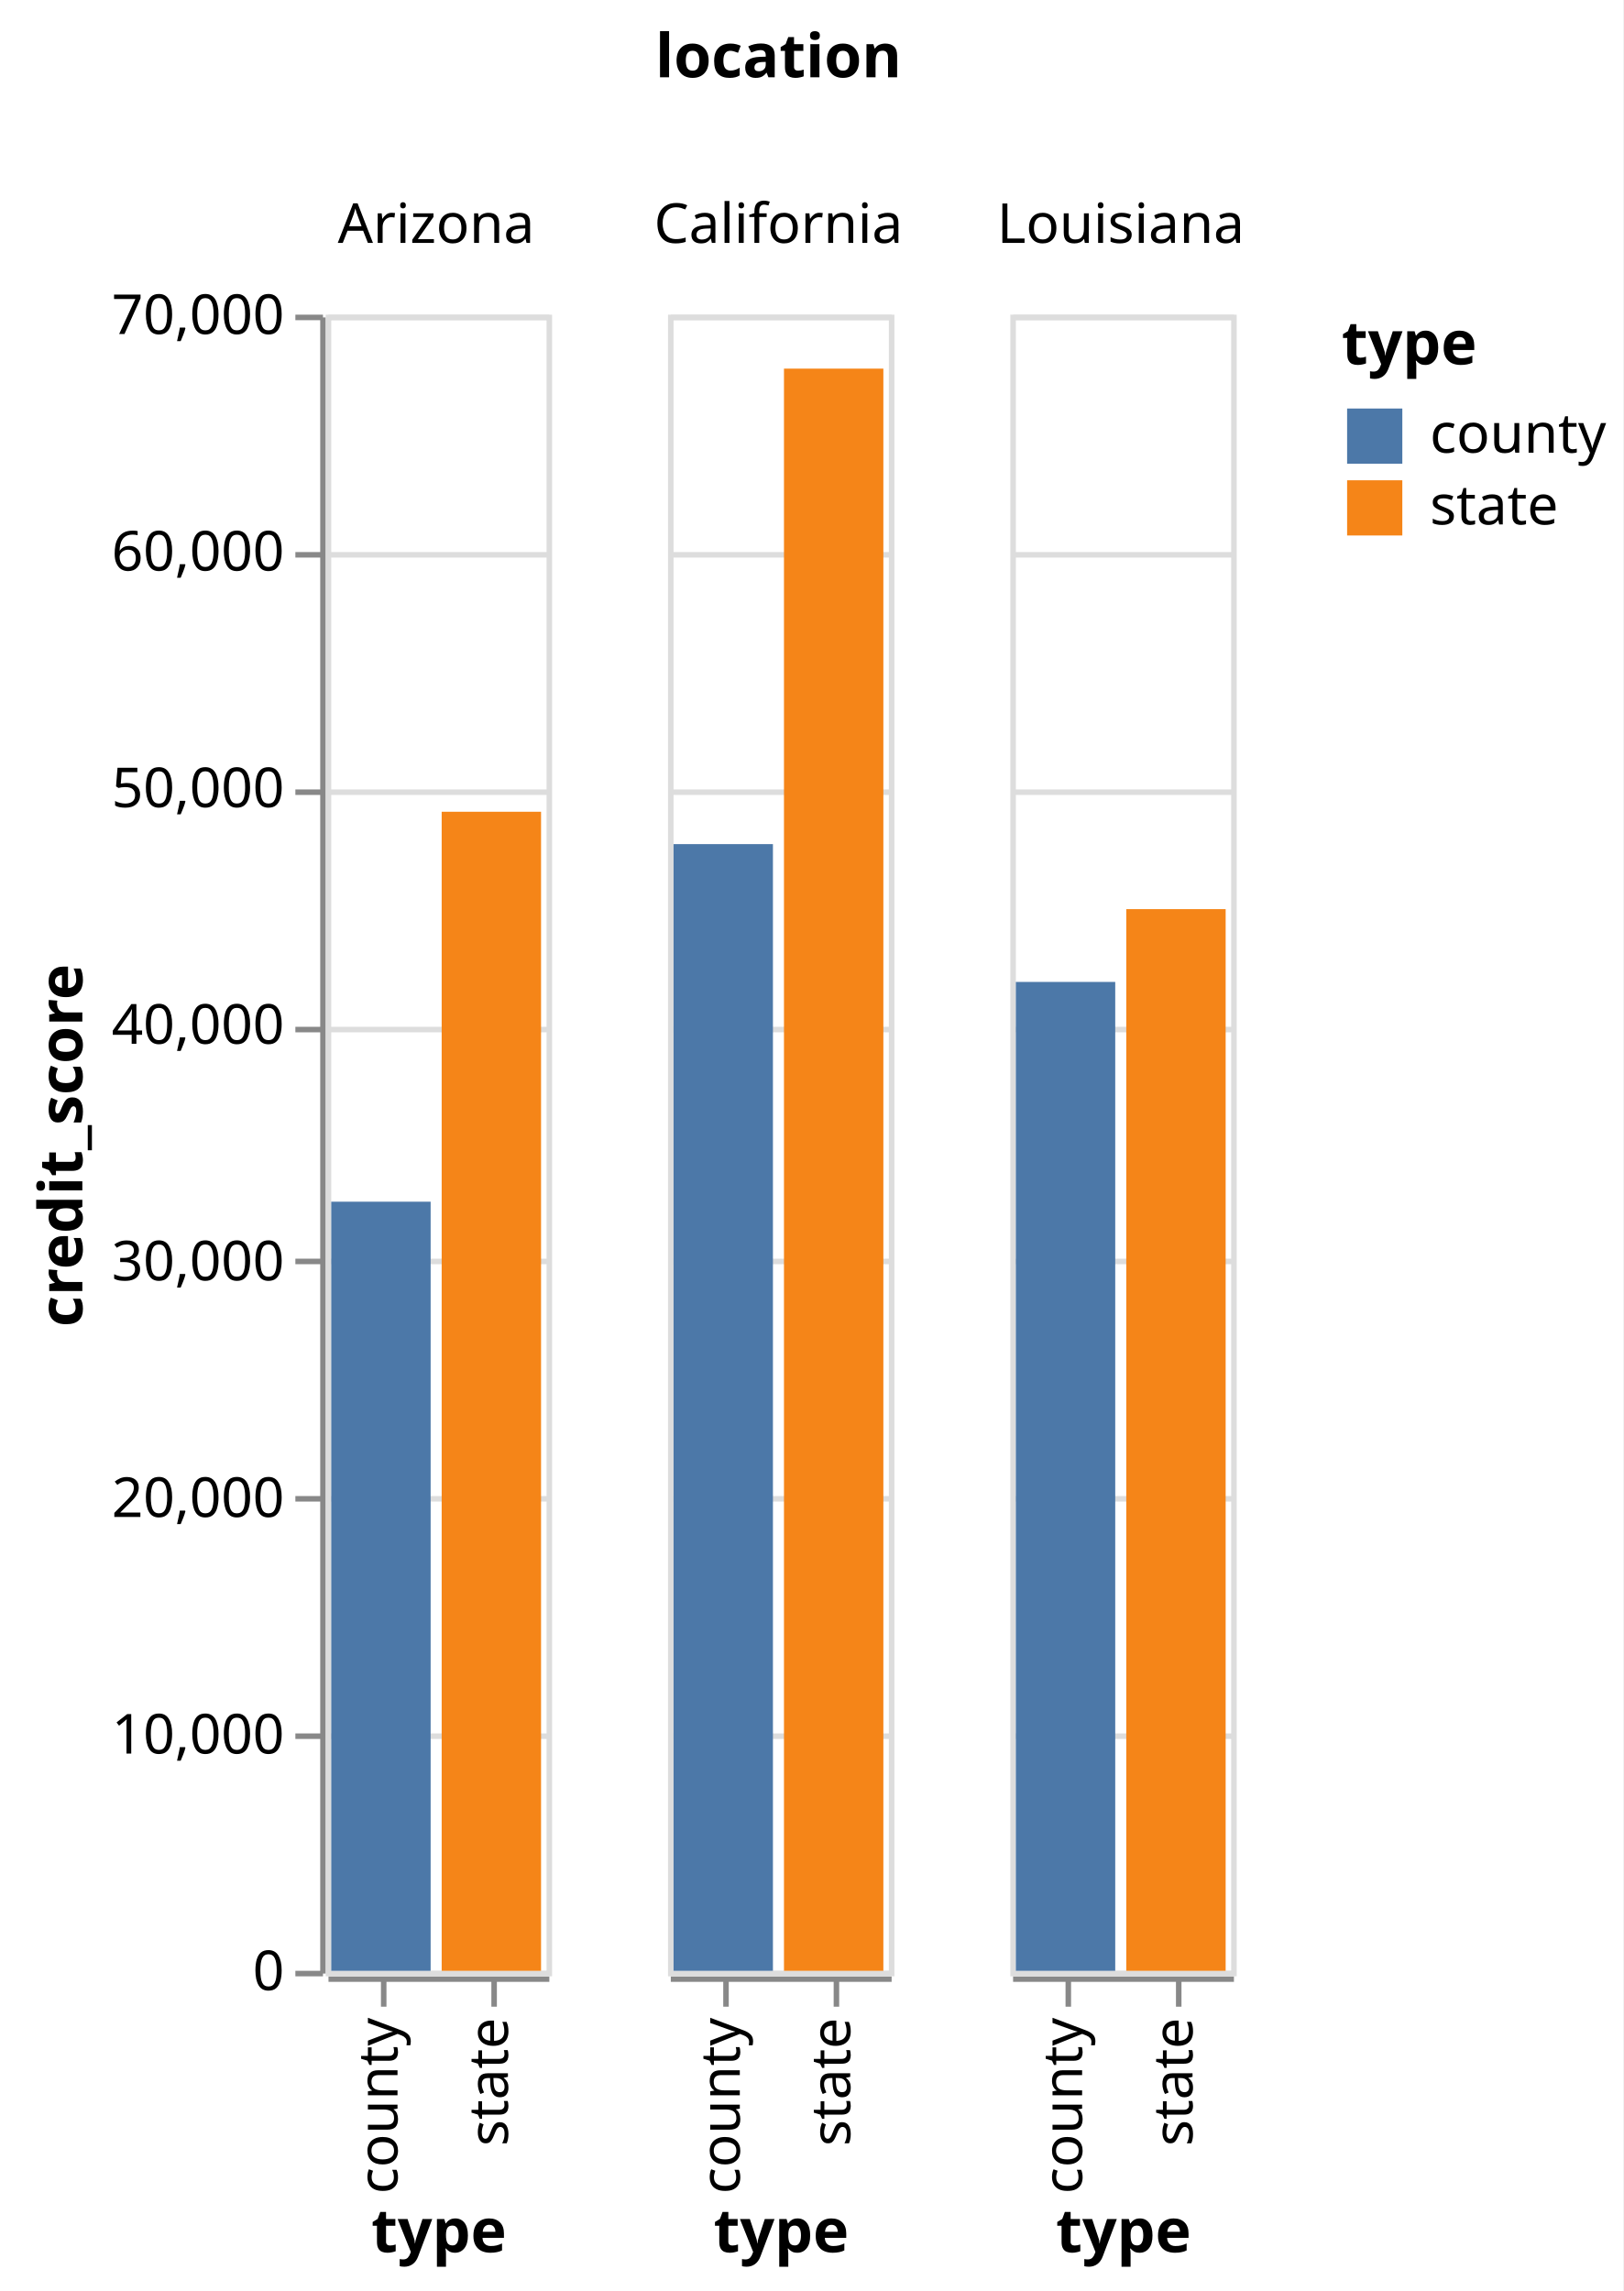
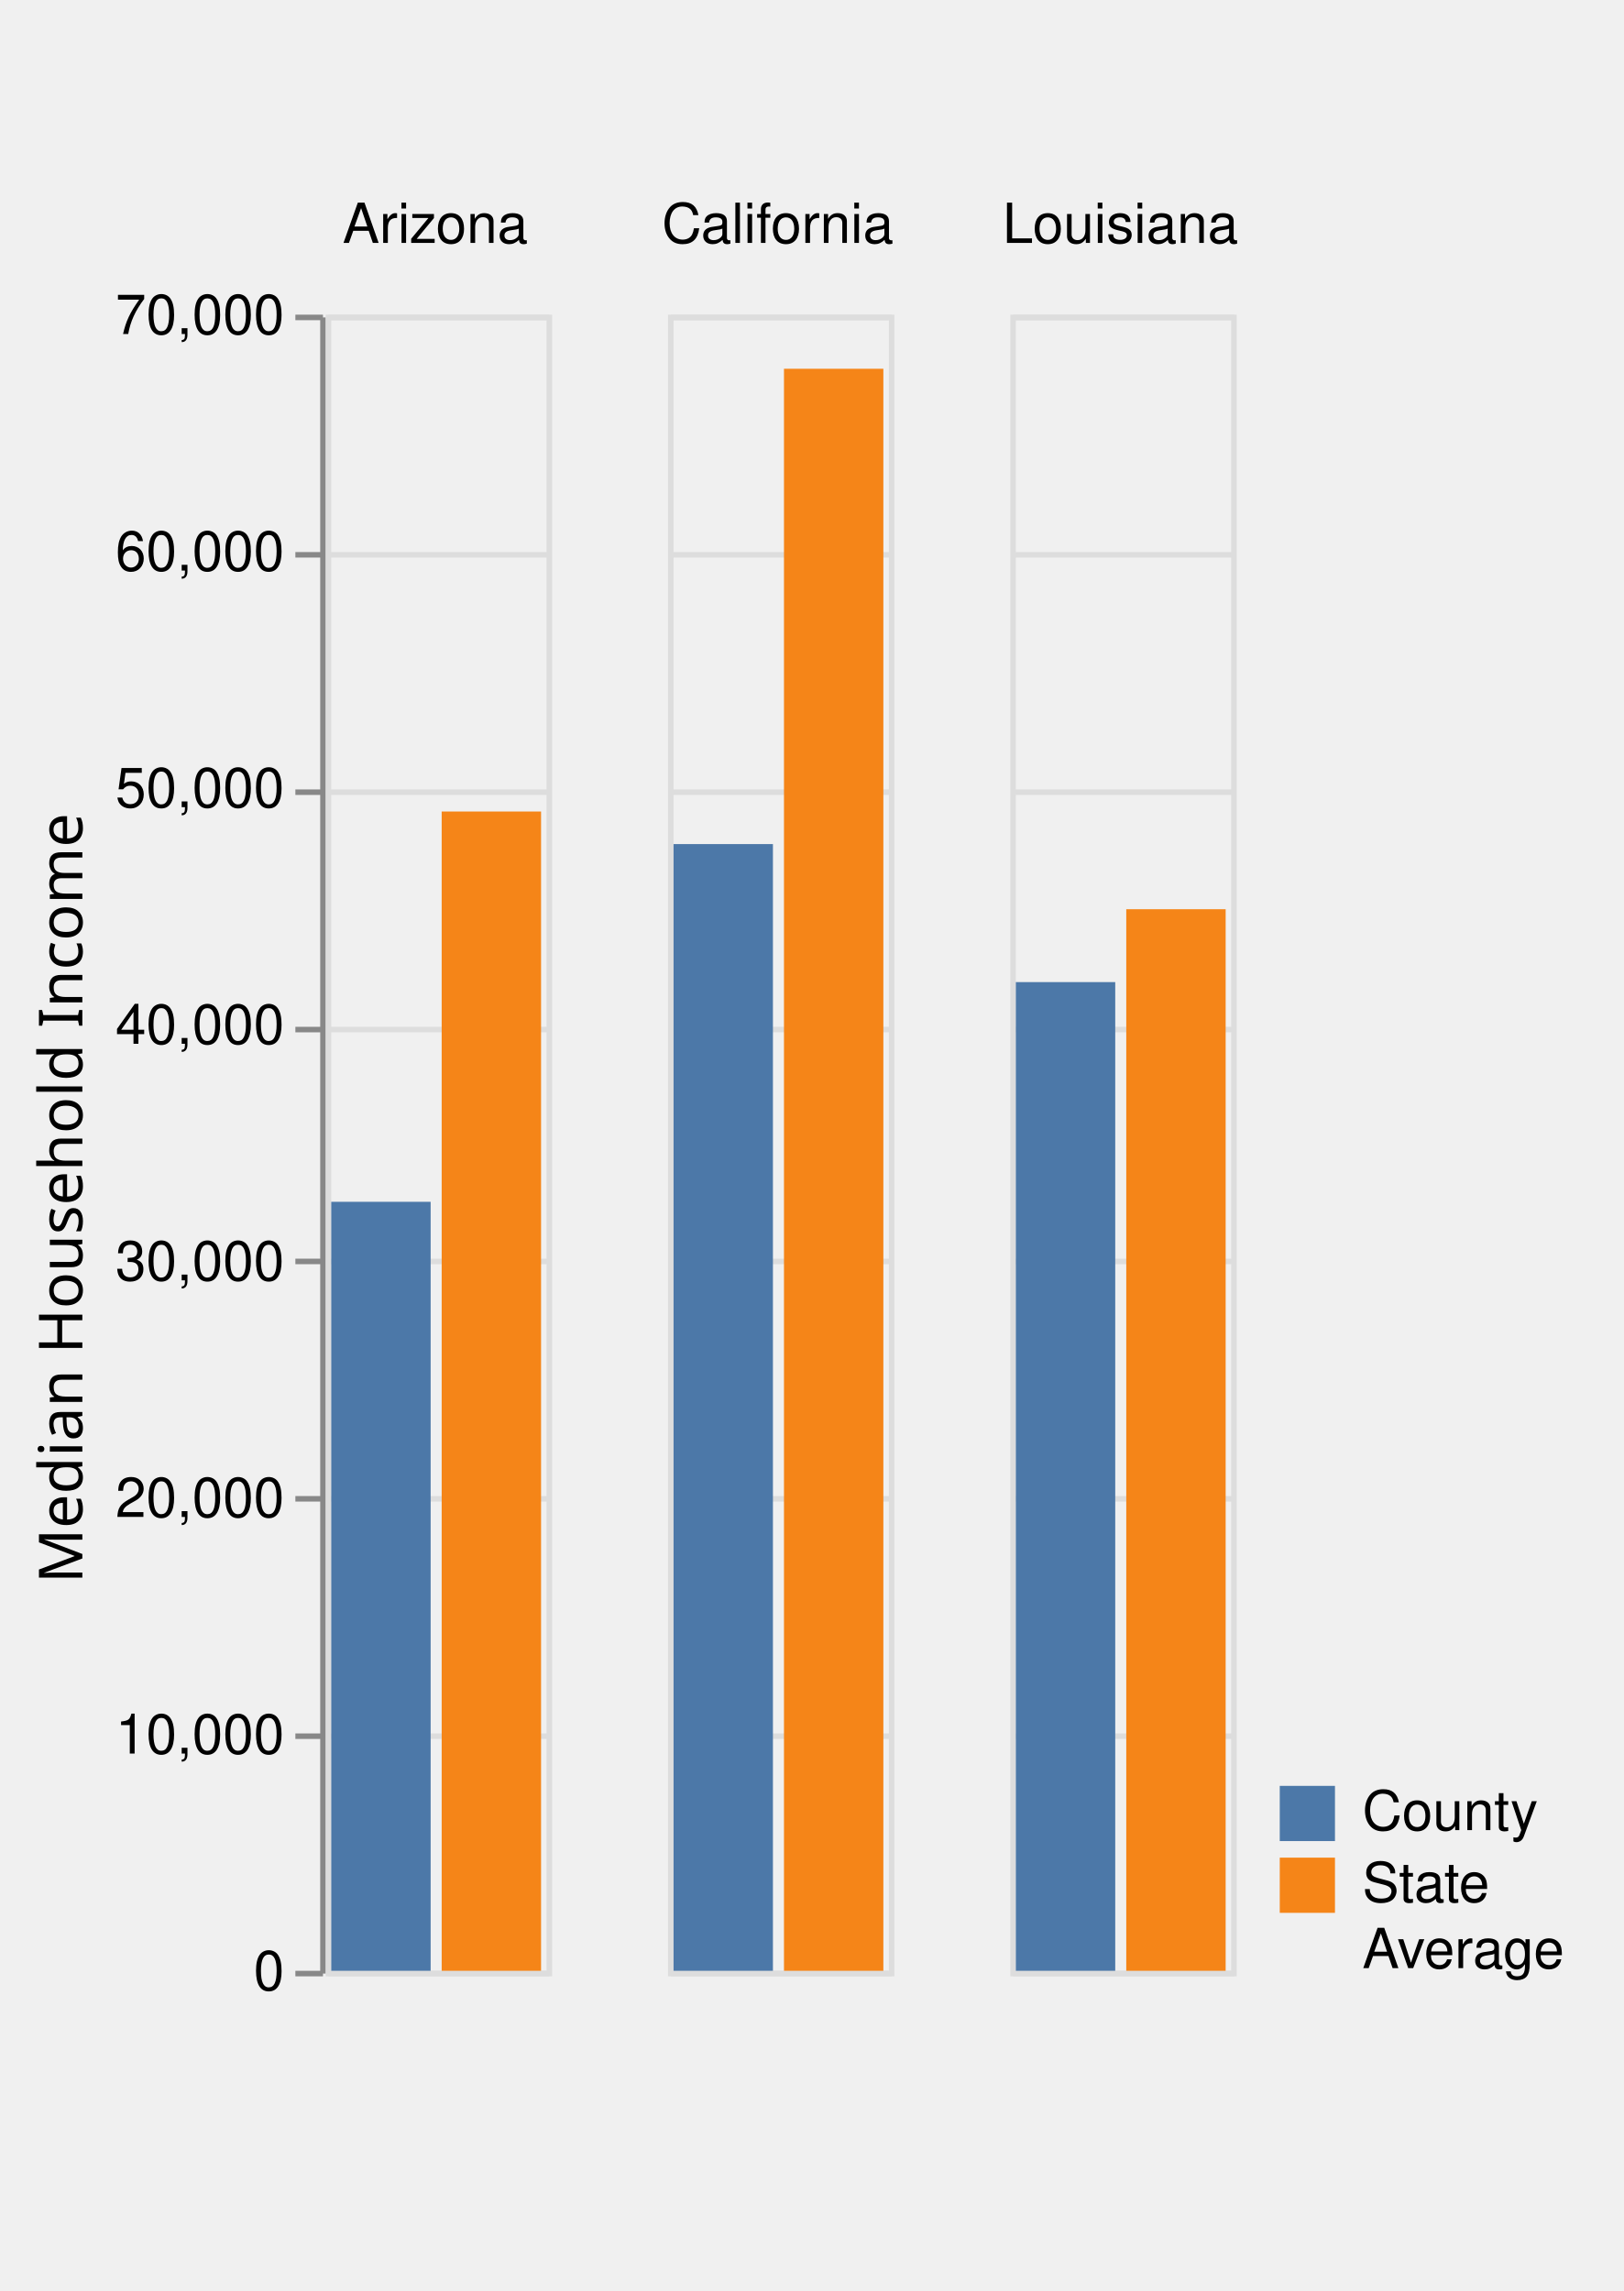
- <svg xmlns="http://www.w3.org/2000/svg" version="1.1" class="marks" width="294" height="415" viewBox="0 0 294 415">
-   <rect width="294" height="415" fill="white" />
-   <g fill="none" stroke-miterlimit="10" transform="translate(59,57)">
-     <g class="mark-group role-frame root" role="graphics-object" aria-roledescription="group mark container">
-       <g transform="translate(0,0)">
-         <path class="background" aria-hidden="true" d="M0,0h0v0h0Z" />
+ <svg xmlns="http://www.w3.org/2000/svg" version="1.1" id="Layer_1" x="0px" y="0px" viewBox="0 0 294 415" style="enable-background:new 0 0 294 415;" xml:space="preserve">
+   <style type="text/css">
+ 	.st0{fill:none;}
+ 	.st1{fill:none;stroke:#888888;stroke-miterlimit:10;}
+ 	.st2{font-family:'Helvetica';}
+ 	.st3{font-size:10px;}
+ 	.st4{font-family:'Helvetica-Bold';}
+ 	.st5{font-size:11px;}
+ 	.st6{display:none;}
+ 	.st7{fill:none;stroke:#DDDDDD;stroke-miterlimit:10;}
+ 	.st8{display:none;fill:none;stroke:#DDDDDD;stroke-miterlimit:10;}
+ 	.st9{fill:#4C78A8;}
+ 	.st10{fill:#F58518;}
+ 	.st11{display:none;fill:#F58518;}
+ 	.st12{enable-background:new    ;}
+ </style>
+   <path class="st0" d="M59,57L59,57L59,57L59,57z" />
+   <g transform="translate(-1,0)">
+     <path class="st0" d="M59,57L59,57v300l0,0V57z" />
+     <g>
+       <g>
+         <g transform="translate(0.5,0.5)">
+           <path pointer-events="none" class="st0" d="M59,57L59,57L59,57L59,57z" />
+           <g>
+             <g pointer-events="none">
+               <line class="st1" x1="59" y1="357" x2="54" y2="357" />
+               <line class="st1" x1="59" y1="314" x2="54" y2="314" />
+               <line class="st1" x1="59" y1="271" x2="54" y2="271" />
+               <line class="st1" x1="59" y1="228" x2="54" y2="228" />
+               <line class="st1" x1="59" y1="186" x2="54" y2="186" />
+               <line class="st1" x1="59" y1="143" x2="54" y2="143" />
+               <line class="st1" x1="59" y1="100" x2="54" y2="100" />
+               <line class="st1" x1="59" y1="57" x2="54" y2="57" />
+             </g>
+             <g pointer-events="none">
+               <text transform="matrix(1 0 0 1 46.4385 360)" class="st2 st3">0</text>
+               <text transform="matrix(1 0 0 1 21.4141 317.1428)" class="st2 st3">10,000</text>
+               <text transform="matrix(1 0 0 1 21.4141 274.2857)" class="st2 st3">20,000</text>
+               <text transform="matrix(1 0 0 1 21.4141 231.4286)" class="st2 st3">30,000</text>
+               <text transform="matrix(1 0 0 1 21.4141 188.5714)" class="st2 st3">40,000</text>
+               <text transform="matrix(1 0 0 1 21.4141 145.7143)" class="st2 st3">50,000</text>
+               <text transform="matrix(1 0 0 1 21.4141 102.8571)" class="st2 st3">60,000</text>
+               <text transform="matrix(1 0 0 1 21.4141 60)" class="st2 st3">70,000</text>
+             </g>
+             <g pointer-events="none">
+               <line class="st1" x1="59" y1="357" x2="59" y2="57" />
+             </g>
+             <g pointer-events="none">
+               <text transform="matrix(6.123234e-17 -1 1 6.123234e-17 15.4141 286.3398)" class="st4 st5">Median Household Income</text>
+             </g>
+           </g>
+           <path pointer-events="none" class="st6" d="M59,57" />
+         </g>
+       </g>
+     </g>
+     <path class="st6" d="M59,57" />
+   </g>
+   <g transform="translate(0,-1)">
+     <path class="st0" d="M59,57h40l0,0H59z" />
+     <g>
+       <g>
+         <g transform="translate(20,-20)">
+           <path pointer-events="none" class="st0" d="M59,57L59,57L59,57L59,57z" />
+           <g>
+             <g pointer-events="none">
+               <text transform="matrix(1 0 0 1 42.0469 65)" class="st2 st3">Arizona</text>
+             </g>
+           </g>
+           <path pointer-events="none" class="st6" d="M59,57" />
+         </g>
+       </g>
+     </g>
+     <path class="st6" d="M59,57" />
+   </g>
+   <g transform="translate(62,-1)">
+     <path class="st0" d="M59,57h40l0,0H59z" />
+     <g>
+       <g>
+         <g transform="translate(20,-20)">
+           <path pointer-events="none" class="st0" d="M59,57L59,57L59,57L59,57z" />
+           <g>
+             <g pointer-events="none">
+               <text transform="matrix(1 0 0 1 37.8794 65)" class="st2 st3">California</text>
+             </g>
+           </g>
+           <path pointer-events="none" class="st6" d="M59,57" />
+         </g>
+       </g>
+     </g>
+     <path class="st6" d="M59,57" />
+   </g>
+   <g transform="translate(124,-1)">
+     <path class="st0" d="M59,57h40l0,0H59z" />
+     <g>
+       <g>
+         <g transform="translate(20,-20)">
+           <path pointer-events="none" class="st0" d="M59,57L59,57L59,57L59,57z" />
+           <g>
+             <g pointer-events="none">
+               <text transform="matrix(1 0 0 1 37.5938 65)" class="st2 st3">Louisiana</text>
+             </g>
+           </g>
+           <path pointer-events="none" class="st6" d="M59,57" />
+         </g>
+       </g>
+     </g>
+     <path class="st6" d="M59,57" />
+   </g>
+   <g transform="translate(0,0)">
+     <path class="st7" d="M59.5,57.5h40v300h-40V57.5z" />
+     <g>
+       <g>
+         <g transform="translate(0.5,0.5)">
+           <path pointer-events="none" class="st0" d="M59,57L59,57L59,57L59,57z" />
+           <g>
+             <g pointer-events="none">
+               <line class="st7" x1="59" y1="357" x2="99" y2="357" />
+               <line class="st7" x1="59" y1="314" x2="99" y2="314" />
+               <line class="st7" x1="59" y1="271" x2="99" y2="271" />
+               <line class="st7" x1="59" y1="228" x2="99" y2="228" />
+               <line class="st7" x1="59" y1="186" x2="99" y2="186" />
+               <line class="st7" x1="59" y1="143" x2="99" y2="143" />
+               <line class="st7" x1="59" y1="100" x2="99" y2="100" />
+               <line class="st7" x1="59" y1="57" x2="99" y2="57" />
+             </g>
+           </g>
+           <path pointer-events="none" class="st8" d="M59,57" />
+         </g>
+       </g>
+       <g>
+         <path class="st9" d="M60,217.7h18V357H60V217.7z" />
+         <path class="st10" d="M80,147h18v210H80V147z" />
+       </g>
+     </g>
+     <path class="st11" d="M59,57" />
+   </g>
+   <g transform="translate(62,0)">
+     <path class="st7" d="M59.5,57.5h40v300h-40V57.5z" />
+     <g>
+       <g>
+         <g transform="translate(0.5,0.5)">
+           <path pointer-events="none" class="st0" d="M59,57L59,57L59,57L59,57z" />
+           <g>
+             <g pointer-events="none">
+               <line class="st7" x1="59" y1="357" x2="99" y2="357" />
+               <line class="st7" x1="59" y1="314" x2="99" y2="314" />
+               <line class="st7" x1="59" y1="271" x2="99" y2="271" />
+               <line class="st7" x1="59" y1="228" x2="99" y2="228" />
+               <line class="st7" x1="59" y1="186" x2="99" y2="186" />
+               <line class="st7" x1="59" y1="143" x2="99" y2="143" />
+               <line class="st7" x1="59" y1="100" x2="99" y2="100" />
+               <line class="st7" x1="59" y1="57" x2="99" y2="57" />
+             </g>
+           </g>
+           <path pointer-events="none" class="st8" d="M59,57" />
+         </g>
+       </g>
+       <g>
+         <path class="st9" d="M60,152.9h18V357H60V152.9z" />
+         <path class="st10" d="M80,66.8h18V357H80V66.8z" />
+       </g>
+     </g>
+     <path class="st11" d="M59,57" />
+   </g>
+   <g transform="translate(124,0)">
+     <path class="st7" d="M59.5,57.5h40v300h-40V57.5z" />
+     <g>
+       <g>
+         <g transform="translate(0.5,0.5)">
+           <path pointer-events="none" class="st0" d="M59,57L59,57L59,57L59,57z" />
+           <g>
+             <g pointer-events="none">
+               <line class="st7" x1="59" y1="357" x2="99" y2="357" />
+               <line class="st7" x1="59" y1="314" x2="99" y2="314" />
+               <line class="st7" x1="59" y1="271" x2="99" y2="271" />
+               <line class="st7" x1="59" y1="228" x2="99" y2="228" />
+               <line class="st7" x1="59" y1="186" x2="99" y2="186" />
+               <line class="st7" x1="59" y1="143" x2="99" y2="143" />
+               <line class="st7" x1="59" y1="100" x2="99" y2="100" />
+               <line class="st7" x1="59" y1="57" x2="99" y2="57" />
+             </g>
+           </g>
+           <path pointer-events="none" class="st8" d="M59,57" />
+         </g>
+       </g>
+       <g>
+         <path class="st9" d="M60,177.9h18V357H60V177.9z" />
+         <path class="st10" d="M80,164.7h18V357H80V164.7z" />
+       </g>
+     </g>
+     <path class="st11" d="M59,57" />
+   </g>
+   <path pointer-events="none" class="st0" d="M233.9,318.5h46v40h-46V318.5z" />
+   <g>
+     <g>
+       <g transform="translate(0,16)">
+         <path pointer-events="none" class="st0" d="M230.8,306.5L230.8,306.5L230.8,306.5L230.8,306.5z" />
        <g>
-           <g class="mark-group role-column-title column-title" role="graphics-object" aria-roledescription="group mark container">
-             <g transform="translate(82,-31)">
-               <path class="background" aria-hidden="true" d="M0,0h0v0h0Z" />
+           <g>
+             <g transform="translate(0,0)">
+               <path pointer-events="none" class="st0" d="M230.8,306.5h45.5v11h-45.5V306.5z" />
              <g>
-                 <g class="mark-group role-title">
-                   <g transform="translate(0,-21)">
-                     <path class="background" aria-hidden="true" d="M0,0h0v0h0Z" pointer-events="none" />
-                     <g>
-                       <g class="mark-text role-title-text" role="graphics-symbol" aria-roledescription="title" aria-label="Title text 'location'" pointer-events="none">
-                         <text text-anchor="middle" transform="translate(0,9)" font-family="sans-serif" font-size="11px" font-weight="bold" fill="#000" opacity="1">location</text>
-                       </g>
-                     </g>
-                     <path class="foreground" aria-hidden="true" d="" pointer-events="none" display="none" />
-                   </g>
+                 <g pointer-events="none">
+                   <path class="st9" d="M231.8,307.5h10v10h-10V307.5z" />
+                 </g>
+                 <g pointer-events="none">
+                   <text transform="matrix(1 0 0 1 246.7545 315.5098)" class="st2 st3">County</text>
                </g>
              </g>
-               <path class="foreground" aria-hidden="true" d="" display="none" />
-             </g>
-           </g>
-           <g class="mark-group role-row-header row_header" role="graphics-object" aria-roledescription="group mark container">
-             <g transform="translate(-1,0)">
-               <path class="background" aria-hidden="true" d="M0,0h0v300h0Z" />
+               <path pointer-events="none" class="st6" d="M230.8,306.5" />
+             </g>
+             <g transform="translate(0,13)">
+               <path pointer-events="none" class="st0" d="M230.8,306.5h45.5v11h-45.5V306.5z" />
              <g>
-                 <g class="mark-group role-axis" role="graphics-symbol" aria-roledescription="axis" aria-label="Y-axis titled 'credit_score' for a linear scale with values from 0 to 70,000">
-                   <g transform="translate(0.5,0.5)">
-                     <path class="background" aria-hidden="true" d="M0,0h0v0h0Z" pointer-events="none" />
-                     <g>
-                       <g class="mark-rule role-axis-tick" pointer-events="none">
-                         <line transform="translate(0,300)" x2="-5" y2="0" stroke="#888" stroke-width="1" opacity="1" />
-                         <line transform="translate(0,257)" x2="-5" y2="0" stroke="#888" stroke-width="1" opacity="1" />
-                         <line transform="translate(0,214)" x2="-5" y2="0" stroke="#888" stroke-width="1" opacity="1" />
-                         <line transform="translate(0,171)" x2="-5" y2="0" stroke="#888" stroke-width="1" opacity="1" />
-                         <line transform="translate(0,129)" x2="-5" y2="0" stroke="#888" stroke-width="1" opacity="1" />
-                         <line transform="translate(0,86)" x2="-5" y2="0" stroke="#888" stroke-width="1" opacity="1" />
-                         <line transform="translate(0,43)" x2="-5" y2="0" stroke="#888" stroke-width="1" opacity="1" />
-                         <line transform="translate(0,0)" x2="-5" y2="0" stroke="#888" stroke-width="1" opacity="1" />
-                       </g>
-                       <g class="mark-text role-axis-label" pointer-events="none">
-                         <text text-anchor="end" transform="translate(-7,303)" font-family="sans-serif" font-size="10px" fill="#000" opacity="1">0</text>
-                         <text text-anchor="end" transform="translate(-7,260.1429)" font-family="sans-serif" font-size="10px" fill="#000" opacity="1">10,000</text>
-                         <text text-anchor="end" transform="translate(-7,217.2857)" font-family="sans-serif" font-size="10px" fill="#000" opacity="1">20,000</text>
-                         <text text-anchor="end" transform="translate(-7,174.4286)" font-family="sans-serif" font-size="10px" fill="#000" opacity="1">30,000</text>
-                         <text text-anchor="end" transform="translate(-7,131.5714)" font-family="sans-serif" font-size="10px" fill="#000" opacity="1">40,000</text>
-                         <text text-anchor="end" transform="translate(-7,88.71429)" font-family="sans-serif" font-size="10px" fill="#000" opacity="1">50,000</text>
-                         <text text-anchor="end" transform="translate(-7,45.85714)" font-family="sans-serif" font-size="10px" fill="#000" opacity="1">60,000</text>
-                         <text text-anchor="end" transform="translate(-7,3)" font-family="sans-serif" font-size="10px" fill="#000" opacity="1">70,000</text>
-                       </g>
-                       <g class="mark-rule role-axis-domain" pointer-events="none">
-                         <line transform="translate(0,300)" x2="0" y2="-300" stroke="#888" stroke-width="1" opacity="1" />
-                       </g>
-                       <g class="mark-text role-axis-title" pointer-events="none">
-                         <text text-anchor="middle" transform="translate(-41.58594,150) rotate(-90) translate(0,-2)" font-family="sans-serif" font-size="11px" font-weight="bold" fill="#000" opacity="1">credit_score</text>
-                       </g>
-                     </g>
-                     <path class="foreground" aria-hidden="true" d="" pointer-events="none" display="none" />
-                   </g>
+                 <g pointer-events="none">
+                   <path class="st10" d="M231.8,307.5h10v10h-10V307.5z" />
+                 </g>
+                 <g pointer-events="none">
+                   <text transform="matrix(1 0 0 1 246.7545 315.5098)" class="st12">
+                     <tspan x="0" y="0" class="st2 st3">State </tspan>
+                     <tspan x="0" y="12" class="st2 st3">Average</tspan>
+                   </text>
                </g>
              </g>
-               <path class="foreground" aria-hidden="true" d="" display="none" />
-             </g>
-           </g>
-           <g class="mark-group role-column-header column_header" role="graphics-object" aria-roledescription="group mark container">
-             <g transform="translate(0,-1)">
-               <path class="background" aria-hidden="true" d="M0,0h40v0h-40Z" />
-               <g>
-                 <g class="mark-group role-title">
-                   <g transform="translate(20,-20)">
-                     <path class="background" aria-hidden="true" d="M0,0h0v0h0Z" pointer-events="none" />
-                     <g>
-                       <g class="mark-text role-title-text" role="graphics-symbol" aria-roledescription="title" aria-label="Title text 'Arizona'" pointer-events="none">
-                         <text text-anchor="middle" transform="translate(0,8)" font-family="sans-serif" font-size="10px" fill="#000" opacity="1">Arizona</text>
-                       </g>
-                     </g>
-                     <path class="foreground" aria-hidden="true" d="" pointer-events="none" display="none" />
-                   </g>
-                 </g>
-               </g>
-               <path class="foreground" aria-hidden="true" d="" display="none" />
-             </g>
-             <g transform="translate(62,-1)">
-               <path class="background" aria-hidden="true" d="M0,0h40v0h-40Z" />
-               <g>
-                 <g class="mark-group role-title">
-                   <g transform="translate(20,-20)">
-                     <path class="background" aria-hidden="true" d="M0,0h0v0h0Z" pointer-events="none" />
-                     <g>
-                       <g class="mark-text role-title-text" role="graphics-symbol" aria-roledescription="title" aria-label="Title text 'California'" pointer-events="none">
-                         <text text-anchor="middle" transform="translate(0,8)" font-family="sans-serif" font-size="10px" fill="#000" opacity="1">California</text>
-                       </g>
-                     </g>
-                     <path class="foreground" aria-hidden="true" d="" pointer-events="none" display="none" />
-                   </g>
-                 </g>
-               </g>
-               <path class="foreground" aria-hidden="true" d="" display="none" />
-             </g>
-             <g transform="translate(124,-1)">
-               <path class="background" aria-hidden="true" d="M0,0h40v0h-40Z" />
-               <g>
-                 <g class="mark-group role-title">
-                   <g transform="translate(20,-20)">
-                     <path class="background" aria-hidden="true" d="M0,0h0v0h0Z" pointer-events="none" />
-                     <g>
-                       <g class="mark-text role-title-text" role="graphics-symbol" aria-roledescription="title" aria-label="Title text 'Louisiana'" pointer-events="none">
-                         <text text-anchor="middle" transform="translate(0,8)" font-family="sans-serif" font-size="10px" fill="#000" opacity="1">Louisiana</text>
-                       </g>
-                     </g>
-                     <path class="foreground" aria-hidden="true" d="" pointer-events="none" display="none" />
-                   </g>
-                 </g>
-               </g>
-               <path class="foreground" aria-hidden="true" d="" display="none" />
-             </g>
-           </g>
-           <g class="mark-group role-column-footer column_footer" role="graphics-object" aria-roledescription="group mark container">
-             <g transform="translate(0,301)">
-               <path class="background" aria-hidden="true" d="M0,0h40v0h-40Z" />
-               <g>
-                 <g class="mark-group role-axis" role="graphics-symbol" aria-roledescription="axis" aria-label="X-axis titled 'type' for a discrete scale with 2 values: county, state">
-                   <g transform="translate(0.5,0.5)">
-                     <path class="background" aria-hidden="true" d="M0,0h0v0h0Z" pointer-events="none" />
-                     <g>
-                       <g class="mark-rule role-axis-tick" pointer-events="none">
-                         <line transform="translate(10,0)" x2="0" y2="5" stroke="#888" stroke-width="1" opacity="1" />
-                         <line transform="translate(30,0)" x2="0" y2="5" stroke="#888" stroke-width="1" opacity="1" />
-                       </g>
-                       <g class="mark-text role-axis-label" pointer-events="none">
-                         <text text-anchor="end" transform="translate(9.5,7) rotate(270) translate(0,3)" font-family="sans-serif" font-size="10px" fill="#000" opacity="1">county</text>
-                         <text text-anchor="end" transform="translate(29.5,7) rotate(270) translate(0,3)" font-family="sans-serif" font-size="10px" fill="#000" opacity="1">state</text>
-                       </g>
-                       <g class="mark-rule role-axis-domain" pointer-events="none">
-                         <line transform="translate(0,0)" x2="40" y2="0" stroke="#888" stroke-width="1" opacity="1" />
-                       </g>
-                       <g class="mark-text role-axis-title" pointer-events="none">
-                         <text text-anchor="middle" transform="translate(20,49.46289)" font-family="sans-serif" font-size="11px" font-weight="bold" fill="#000" opacity="1">type</text>
-                       </g>
-                     </g>
-                     <path class="foreground" aria-hidden="true" d="" pointer-events="none" display="none" />
-                   </g>
-                 </g>
-               </g>
-               <path class="foreground" aria-hidden="true" d="" display="none" />
-             </g>
-             <g transform="translate(62,301)">
-               <path class="background" aria-hidden="true" d="M0,0h40v0h-40Z" />
-               <g>
-                 <g class="mark-group role-axis" role="graphics-symbol" aria-roledescription="axis" aria-label="X-axis titled 'type' for a discrete scale with 2 values: county, state">
-                   <g transform="translate(0.5,0.5)">
-                     <path class="background" aria-hidden="true" d="M0,0h0v0h0Z" pointer-events="none" />
-                     <g>
-                       <g class="mark-rule role-axis-tick" pointer-events="none">
-                         <line transform="translate(10,0)" x2="0" y2="5" stroke="#888" stroke-width="1" opacity="1" />
-                         <line transform="translate(30,0)" x2="0" y2="5" stroke="#888" stroke-width="1" opacity="1" />
-                       </g>
-                       <g class="mark-text role-axis-label" pointer-events="none">
-                         <text text-anchor="end" transform="translate(9.5,7) rotate(270) translate(0,3)" font-family="sans-serif" font-size="10px" fill="#000" opacity="1">county</text>
-                         <text text-anchor="end" transform="translate(29.5,7) rotate(270) translate(0,3)" font-family="sans-serif" font-size="10px" fill="#000" opacity="1">state</text>
-                       </g>
-                       <g class="mark-rule role-axis-domain" pointer-events="none">
-                         <line transform="translate(0,0)" x2="40" y2="0" stroke="#888" stroke-width="1" opacity="1" />
-                       </g>
-                       <g class="mark-text role-axis-title" pointer-events="none">
-                         <text text-anchor="middle" transform="translate(20,49.46289)" font-family="sans-serif" font-size="11px" font-weight="bold" fill="#000" opacity="1">type</text>
-                       </g>
-                     </g>
-                     <path class="foreground" aria-hidden="true" d="" pointer-events="none" display="none" />
-                   </g>
-                 </g>
-               </g>
-               <path class="foreground" aria-hidden="true" d="" display="none" />
-             </g>
-             <g transform="translate(124,301)">
-               <path class="background" aria-hidden="true" d="M0,0h40v0h-40Z" />
-               <g>
-                 <g class="mark-group role-axis" role="graphics-symbol" aria-roledescription="axis" aria-label="X-axis titled 'type' for a discrete scale with 2 values: county, state">
-                   <g transform="translate(0.5,0.5)">
-                     <path class="background" aria-hidden="true" d="M0,0h0v0h0Z" pointer-events="none" />
-                     <g>
-                       <g class="mark-rule role-axis-tick" pointer-events="none">
-                         <line transform="translate(10,0)" x2="0" y2="5" stroke="#888" stroke-width="1" opacity="1" />
-                         <line transform="translate(30,0)" x2="0" y2="5" stroke="#888" stroke-width="1" opacity="1" />
-                       </g>
-                       <g class="mark-text role-axis-label" pointer-events="none">
-                         <text text-anchor="end" transform="translate(9.5,7) rotate(270) translate(0,3)" font-family="sans-serif" font-size="10px" fill="#000" opacity="1">county</text>
-                         <text text-anchor="end" transform="translate(29.5,7) rotate(270) translate(0,3)" font-family="sans-serif" font-size="10px" fill="#000" opacity="1">state</text>
-                       </g>
-                       <g class="mark-rule role-axis-domain" pointer-events="none">
-                         <line transform="translate(0,0)" x2="40" y2="0" stroke="#888" stroke-width="1" opacity="1" />
-                       </g>
-                       <g class="mark-text role-axis-title" pointer-events="none">
-                         <text text-anchor="middle" transform="translate(20,49.46289)" font-family="sans-serif" font-size="11px" font-weight="bold" fill="#000" opacity="1">type</text>
-                       </g>
-                     </g>
-                     <path class="foreground" aria-hidden="true" d="" pointer-events="none" display="none" />
-                   </g>
-                 </g>
-               </g>
-               <path class="foreground" aria-hidden="true" d="" display="none" />
-             </g>
-           </g>
-           <g class="mark-group role-scope cell" role="graphics-object" aria-roledescription="group mark container">
-             <g transform="translate(0,0)">
-               <path class="background" aria-hidden="true" d="M0.5,0.5h40v300h-40Z" stroke="#ddd" />
-               <g>
-                 <g class="mark-group role-axis" role="graphics-symbol" aria-roledescription="axis" aria-label="Y-axis for a linear scale with values from 0 to 70,000">
-                   <g transform="translate(0.5,0.5)">
-                     <path class="background" aria-hidden="true" d="M0,0h0v0h0Z" pointer-events="none" />
-                     <g>
-                       <g class="mark-rule role-axis-grid" pointer-events="none">
-                         <line transform="translate(0,300)" x2="40" y2="0" stroke="#ddd" stroke-width="1" opacity="1" />
-                         <line transform="translate(0,257)" x2="40" y2="0" stroke="#ddd" stroke-width="1" opacity="1" />
-                         <line transform="translate(0,214)" x2="40" y2="0" stroke="#ddd" stroke-width="1" opacity="1" />
-                         <line transform="translate(0,171)" x2="40" y2="0" stroke="#ddd" stroke-width="1" opacity="1" />
-                         <line transform="translate(0,129)" x2="40" y2="0" stroke="#ddd" stroke-width="1" opacity="1" />
-                         <line transform="translate(0,86)" x2="40" y2="0" stroke="#ddd" stroke-width="1" opacity="1" />
-                         <line transform="translate(0,43)" x2="40" y2="0" stroke="#ddd" stroke-width="1" opacity="1" />
-                         <line transform="translate(0,0)" x2="40" y2="0" stroke="#ddd" stroke-width="1" opacity="1" />
-                       </g>
-                     </g>
-                     <path class="foreground" aria-hidden="true" d="" pointer-events="none" display="none" />
-                   </g>
-                 </g>
-                 <g class="mark-rect role-mark child_marks" role="graphics-symbol" aria-roledescription="rect mark container">
-                   <path d="M1,160.68h18v139.32h-18Z" fill="#4c78a8" />
-                   <path d="M21,90.043h18v209.957h-18Z" fill="#f58518" />
-                 </g>
-               </g>
-               <path class="foreground" aria-hidden="true" d="" display="none" />
-             </g>
-             <g transform="translate(62,0)">
-               <path class="background" aria-hidden="true" d="M0.5,0.5h40v300h-40Z" stroke="#ddd" />
-               <g>
-                 <g class="mark-group role-axis" role="graphics-symbol" aria-roledescription="axis" aria-label="Y-axis for a linear scale with values from 0 to 70,000">
-                   <g transform="translate(0.5,0.5)">
-                     <path class="background" aria-hidden="true" d="M0,0h0v0h0Z" pointer-events="none" />
-                     <g>
-                       <g class="mark-rule role-axis-grid" pointer-events="none">
-                         <line transform="translate(0,300)" x2="40" y2="0" stroke="#ddd" stroke-width="1" opacity="1" />
-                         <line transform="translate(0,257)" x2="40" y2="0" stroke="#ddd" stroke-width="1" opacity="1" />
-                         <line transform="translate(0,214)" x2="40" y2="0" stroke="#ddd" stroke-width="1" opacity="1" />
-                         <line transform="translate(0,171)" x2="40" y2="0" stroke="#ddd" stroke-width="1" opacity="1" />
-                         <line transform="translate(0,129)" x2="40" y2="0" stroke="#ddd" stroke-width="1" opacity="1" />
-                         <line transform="translate(0,86)" x2="40" y2="0" stroke="#ddd" stroke-width="1" opacity="1" />
-                         <line transform="translate(0,43)" x2="40" y2="0" stroke="#ddd" stroke-width="1" opacity="1" />
-                         <line transform="translate(0,0)" x2="40" y2="0" stroke="#ddd" stroke-width="1" opacity="1" />
-                       </g>
-                     </g>
-                     <path class="foreground" aria-hidden="true" d="" pointer-events="none" display="none" />
-                   </g>
-                 </g>
-                 <g class="mark-rect role-mark child_marks" role="graphics-symbol" aria-roledescription="rect mark container">
-                   <path d="M1,95.906h18v204.094h-18Z" fill="#4c78a8" />
-                   <path d="M21,9.775h18v290.225h-18Z" fill="#f58518" />
-                 </g>
-               </g>
-               <path class="foreground" aria-hidden="true" d="" display="none" />
-             </g>
-             <g transform="translate(124,0)">
-               <path class="background" aria-hidden="true" d="M0.5,0.5h40v300h-40Z" stroke="#ddd" />
-               <g>
-                 <g class="mark-group role-axis" role="graphics-symbol" aria-roledescription="axis" aria-label="Y-axis for a linear scale with values from 0 to 70,000">
-                   <g transform="translate(0.5,0.5)">
-                     <path class="background" aria-hidden="true" d="M0,0h0v0h0Z" pointer-events="none" />
-                     <g>
-                       <g class="mark-rule role-axis-grid" pointer-events="none">
-                         <line transform="translate(0,300)" x2="40" y2="0" stroke="#ddd" stroke-width="1" opacity="1" />
-                         <line transform="translate(0,257)" x2="40" y2="0" stroke="#ddd" stroke-width="1" opacity="1" />
-                         <line transform="translate(0,214)" x2="40" y2="0" stroke="#ddd" stroke-width="1" opacity="1" />
-                         <line transform="translate(0,171)" x2="40" y2="0" stroke="#ddd" stroke-width="1" opacity="1" />
-                         <line transform="translate(0,129)" x2="40" y2="0" stroke="#ddd" stroke-width="1" opacity="1" />
-                         <line transform="translate(0,86)" x2="40" y2="0" stroke="#ddd" stroke-width="1" opacity="1" />
-                         <line transform="translate(0,43)" x2="40" y2="0" stroke="#ddd" stroke-width="1" opacity="1" />
-                         <line transform="translate(0,0)" x2="40" y2="0" stroke="#ddd" stroke-width="1" opacity="1" />
-                       </g>
-                     </g>
-                     <path class="foreground" aria-hidden="true" d="" pointer-events="none" display="none" />
-                   </g>
-                 </g>
-                 <g class="mark-rect role-mark child_marks" role="graphics-symbol" aria-roledescription="rect mark container">
-                   <path d="M1,120.87h18v179.13h-18Z" fill="#4c78a8" />
-                   <path d="M21,107.683h18v192.317h-18Z" fill="#f58518" />
-                 </g>
-               </g>
-               <path class="foreground" aria-hidden="true" d="" display="none" />
-             </g>
-           </g>
-           <g class="mark-group role-legend" role="graphics-symbol" aria-roledescription="legend" aria-label="Symbol legend titled 'type' for fill color with 2 values: county, state">
-             <g transform="translate(184,0)">
-               <path class="background" aria-hidden="true" d="M0,0h46v40h-46Z" pointer-events="none" />
-               <g>
-                 <g class="mark-group role-legend-entry">
-                   <g transform="translate(0,16)">
-                     <path class="background" aria-hidden="true" d="M0,0h0v0h0Z" pointer-events="none" />
-                     <g>
-                       <g class="mark-group role-scope" role="graphics-object" aria-roledescription="group mark container">
-                         <g transform="translate(0,0)">
-                           <path class="background" aria-hidden="true" d="M0,0h45.463v11h-45.463Z" pointer-events="none" opacity="1" />
-                           <g>
-                             <g class="mark-symbol role-legend-symbol" pointer-events="none">
-                               <path transform="translate(6,6)" d="M-5,-5h10v10h-10Z" fill="#4c78a8" stroke-width="1.5" opacity="1" />
-                             </g>
-                             <g class="mark-text role-legend-label" pointer-events="none">
-                               <text text-anchor="start" transform="translate(16,9)" font-family="sans-serif" font-size="10px" fill="#000" opacity="1">county</text>
-                             </g>
-                           </g>
-                           <path class="foreground" aria-hidden="true" d="" pointer-events="none" display="none" />
-                         </g>
-                         <g transform="translate(0,13)">
-                           <path class="background" aria-hidden="true" d="M0,0h45.463v11h-45.463Z" pointer-events="none" opacity="1" />
-                           <g>
-                             <g class="mark-symbol role-legend-symbol" pointer-events="none">
-                               <path transform="translate(6,6)" d="M-5,-5h10v10h-10Z" fill="#f58518" stroke-width="1.5" opacity="1" />
-                             </g>
-                             <g class="mark-text role-legend-label" pointer-events="none">
-                               <text text-anchor="start" transform="translate(16,9)" font-family="sans-serif" font-size="10px" fill="#000" opacity="1">state</text>
-                             </g>
-                           </g>
-                           <path class="foreground" aria-hidden="true" d="" pointer-events="none" display="none" />
-                         </g>
-                       </g>
-                     </g>
-                     <path class="foreground" aria-hidden="true" d="" pointer-events="none" display="none" />
-                   </g>
-                 </g>
-                 <g class="mark-text role-legend-title" pointer-events="none">
-                   <text text-anchor="start" transform="translate(0,9)" font-family="sans-serif" font-size="11px" font-weight="bold" fill="#000" opacity="1">type</text>
-                 </g>
-               </g>
-               <path class="foreground" aria-hidden="true" d="" pointer-events="none" display="none" />
-             </g>
-           </g>
-         </g>
-         <path class="foreground" aria-hidden="true" d="" display="none" />
-       </g>
-     </g>
-   </g>
+               <path pointer-events="none" class="st6" d="M230.8,306.5" />
+             </g>
+           </g>
+         </g>
+         <path pointer-events="none" class="st6" d="M230.8,306.5" />
+       </g>
+     </g>
+   </g>
+   <path pointer-events="none" class="st6" d="M243,57" />
+   <path class="st6" d="M59,57" />
+   <g transform="translate(-1,0)">
+     <g>
+       <g>
+         <g transform="translate(0.5,0.5)">
+           <path pointer-events="none" class="st6" d="M-234.5,56.5" />
+         </g>
+       </g>
+     </g>
+     <path class="st6" d="M-234.5,56.5" />
+   </g>
+   <g transform="translate(0,-1)">
+     <g>
+       <g>
+         <g transform="translate(20,-20)">
+           <path pointer-events="none" class="st6" d="M-234.5,56.5" />
+         </g>
+       </g>
+     </g>
+     <path class="st6" d="M-234.5,56.5" />
+   </g>
+   <g transform="translate(62,-1)">
+     <g>
+       <g>
+         <g transform="translate(20,-20)">
+           <path pointer-events="none" class="st6" d="M-234.5,56.5" />
+         </g>
+       </g>
+     </g>
+     <path class="st6" d="M-234.5,56.5" />
+   </g>
+   <g transform="translate(124,-1)">
+     <g>
+       <g>
+         <g transform="translate(20,-20)">
+           <path pointer-events="none" class="st6" d="M-234.5,56.5" />
+         </g>
+       </g>
+     </g>
+     <path class="st6" d="M-234.5,56.5" />
+   </g>
+   <g transform="translate(0,0)">
+     <g>
+       <g>
+         <g transform="translate(0.5,0.5)">
+           <path pointer-events="none" class="st8" d="M-234.5,56.5" />
+         </g>
+       </g>
+     </g>
+     <path class="st11" d="M-234.5,56.5" />
+   </g>
+   <g transform="translate(62,0)">
+     <g>
+       <g>
+         <g transform="translate(0.5,0.5)">
+           <path pointer-events="none" class="st8" d="M-234.5,56.5" />
+         </g>
+       </g>
+     </g>
+     <path class="st11" d="M-234.5,56.5" />
+   </g>
+   <g transform="translate(124,0)">
+     <g>
+       <g>
+         <g transform="translate(0.5,0.5)">
+           <path pointer-events="none" class="st8" d="M-234.5,56.5" />
+         </g>
+       </g>
+     </g>
+     <path class="st11" d="M-234.5,56.5" />
+   </g>
+   <path class="st6" d="M-234.5,56.5" />
</svg>
